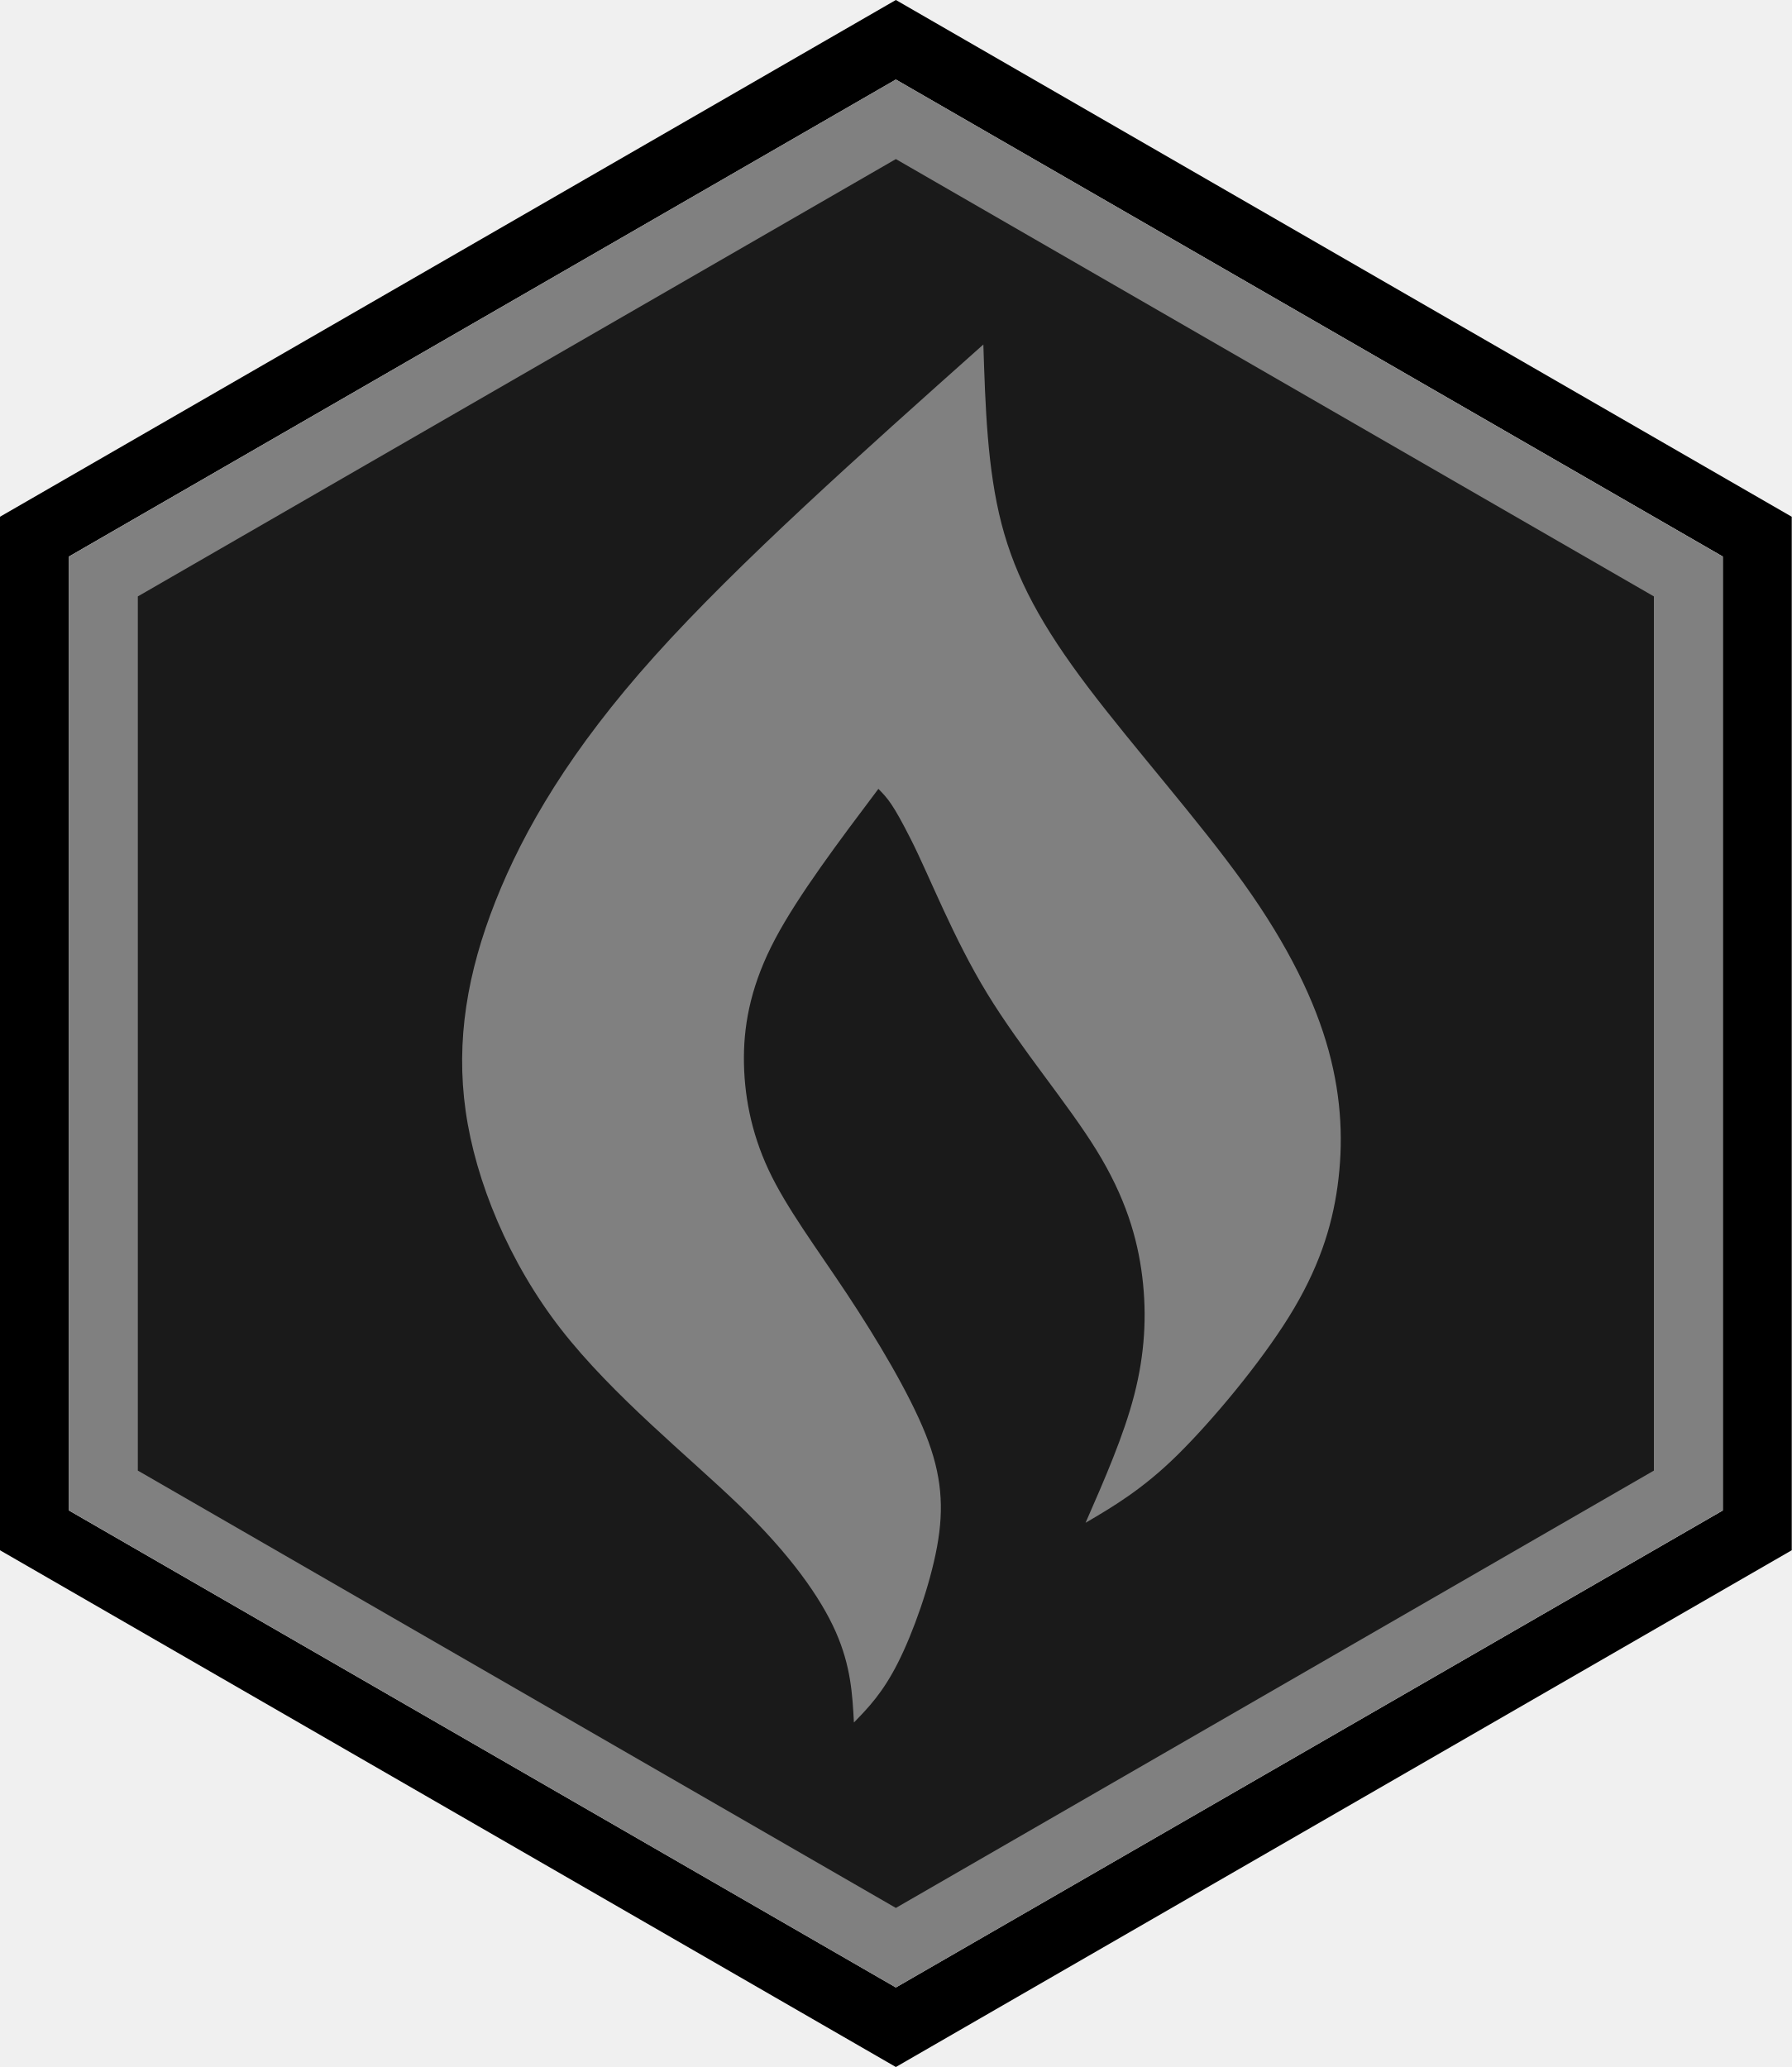
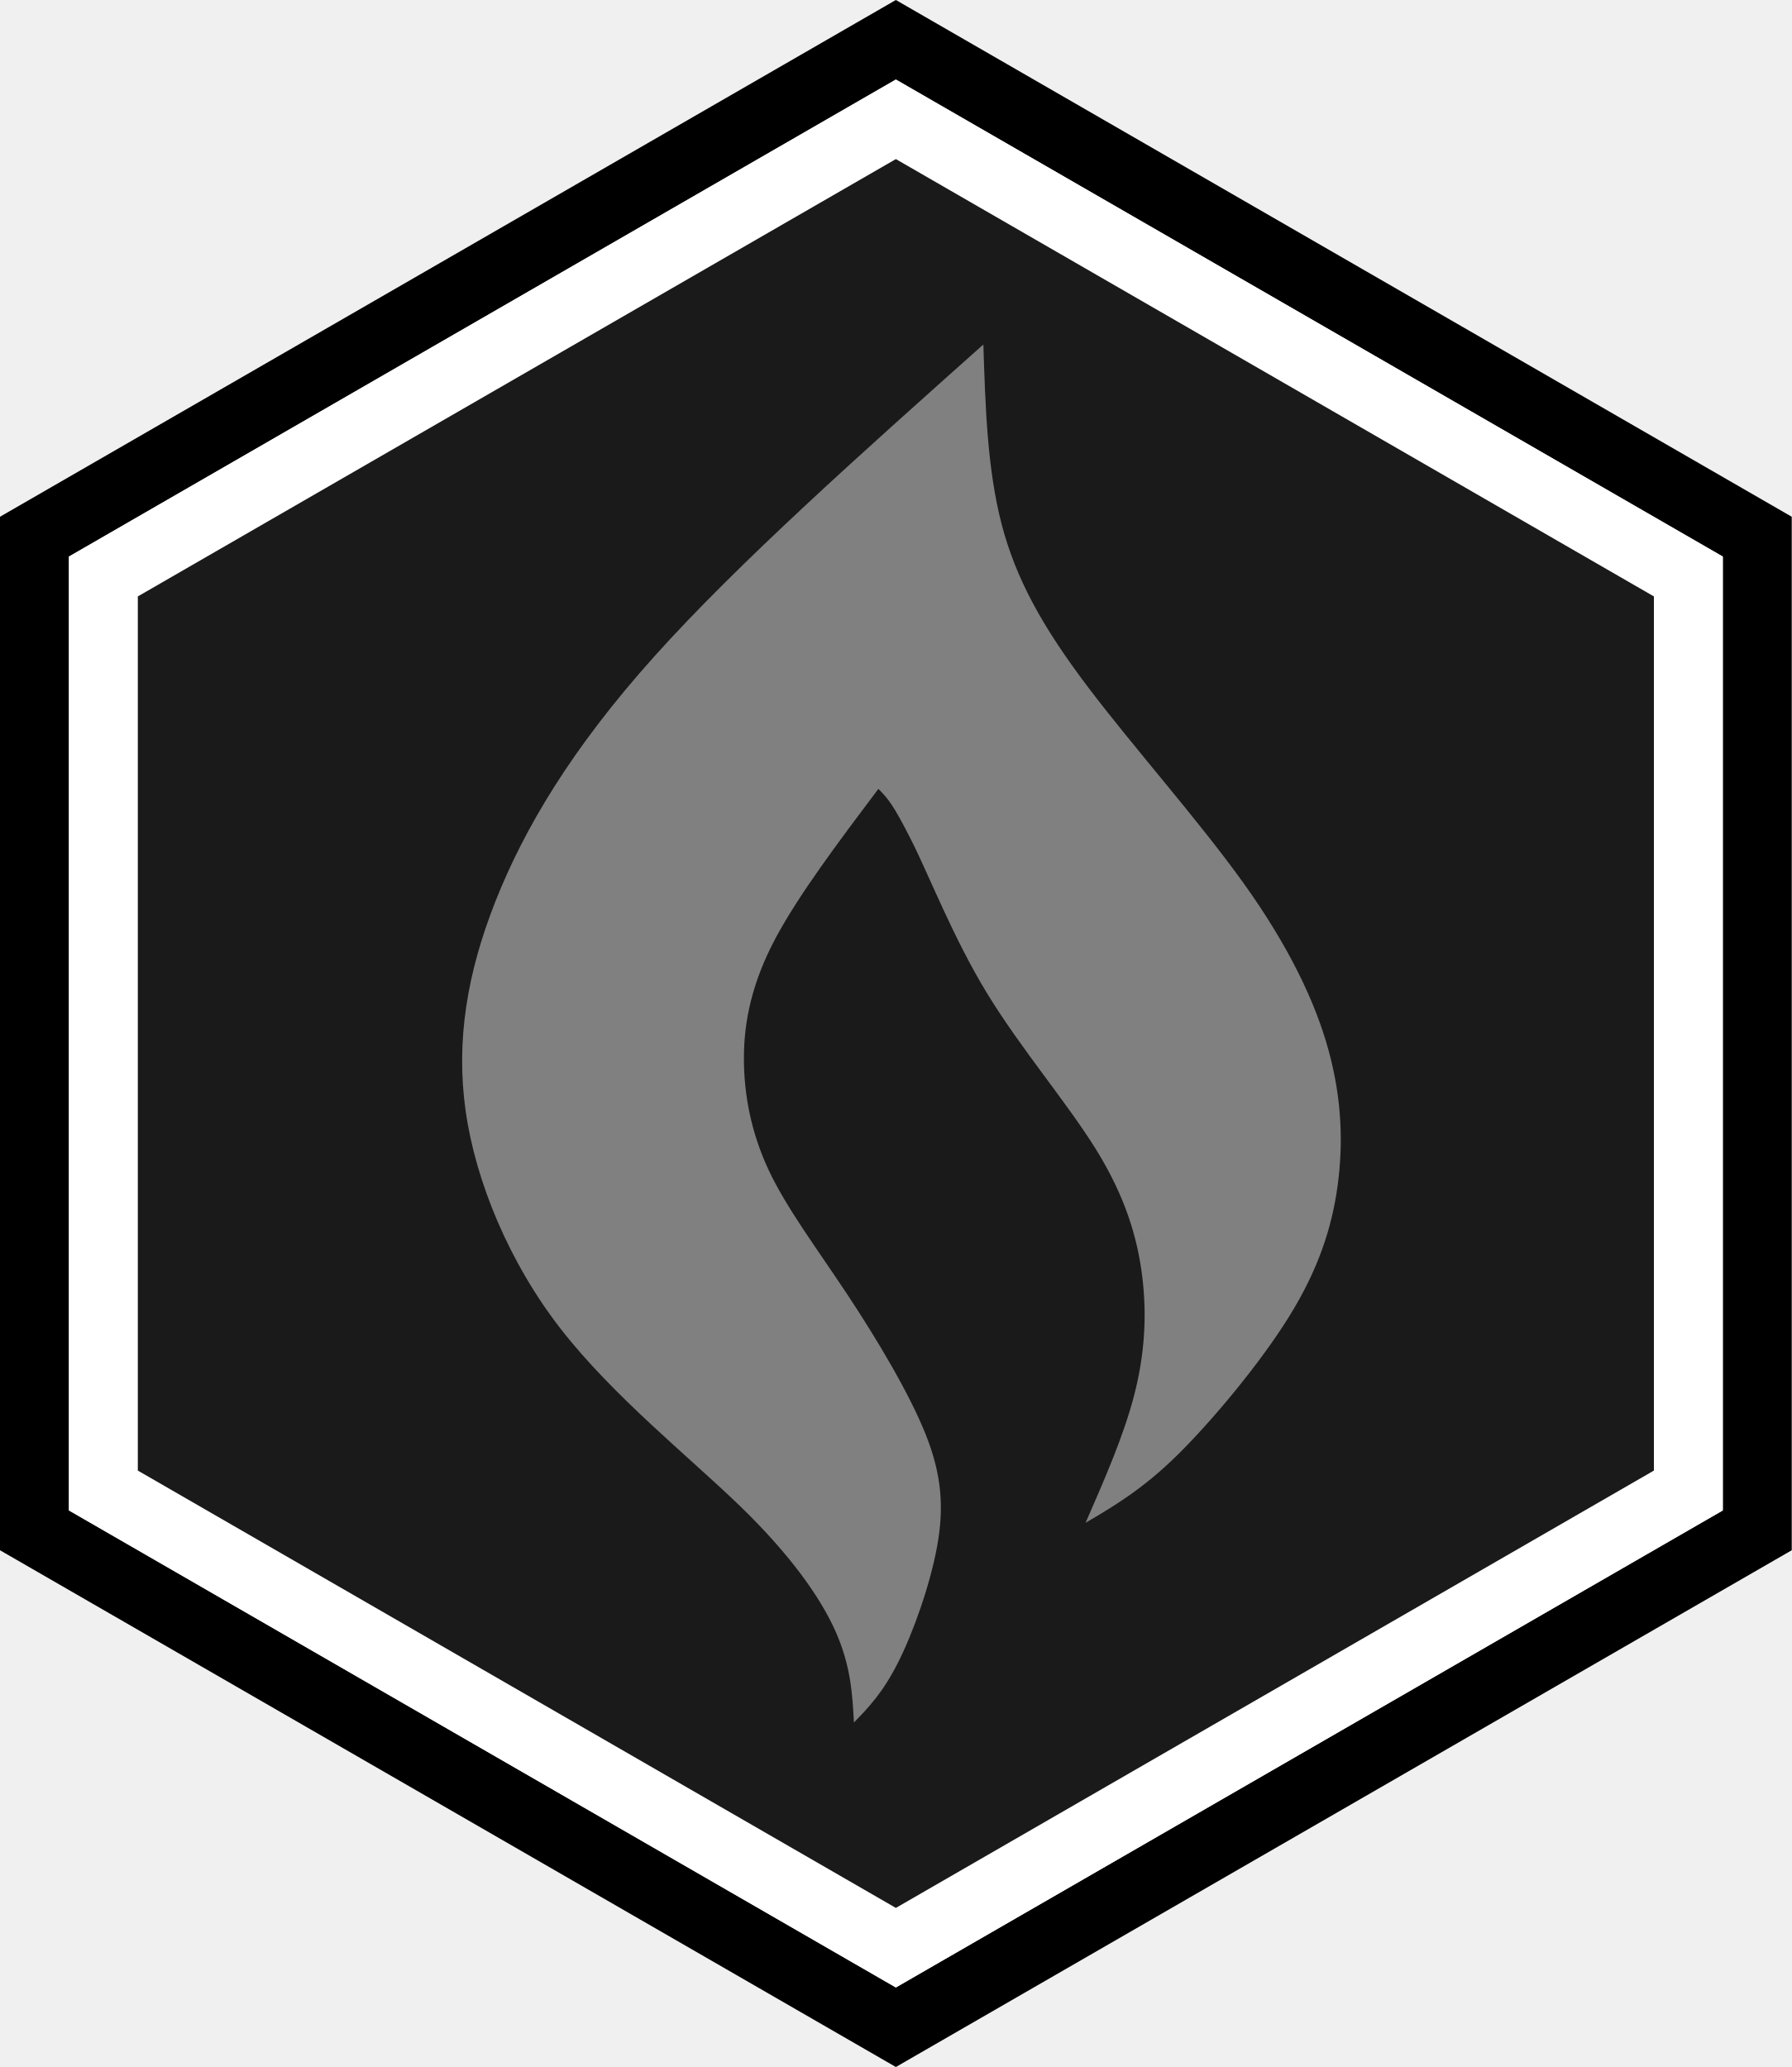
<svg xmlns="http://www.w3.org/2000/svg" width="130" height="150" viewBox="0 0 130 150" version="1.1" id="svg1" xml:space="preserve">
  <defs id="defs1" />
  <polygon points="61.8,53.78 31,71.56 0.2,53.78 0.2,18.22 31,0.44 61.8,18.22 " fill="none" stroke="#ff3b57" stroke-width="1" id="hex-out" style="display:inline;mix-blend-mode:normal;fill:none;fill-opacity:1;stroke:#000000;stroke-width:2.465;stroke-dasharray:none;stroke-dashoffset:0;stroke-opacity:1" transform="matrix(2.029196,0,0,2.027961,2.09495,1.993413)" />
-   <path id="hex-in" style="display:inline;mix-blend-mode:normal;fill:#1a1a1a;stroke:#808080;stroke-width:5;stroke-dasharray:none;stroke-opacity:1" d="m 7.5,41.838 c 0,22.108 0,44.216 0,66.324 19.167,11.06 38.333,22.12 57.5,33.18 19.167,-11.06 38.333,-22.12 57.5,-33.18 0,-22.108 0,-44.216 0,-66.324 C 103.333,30.778 84.167,19.718 65,8.658 45.833,19.718 26.667,30.778 7.5,41.838 Z" />
+   <path id="hex-in" style="display:inline;mix-blend-mode:normal;fill:#1a1a1a;stroke:#ffffff;stroke-width:5;stroke-dasharray:none;stroke-opacity:1" d="m 7.5,41.838 c 0,22.108 0,44.216 0,66.324 19.167,11.06 38.333,22.12 57.5,33.18 19.167,-11.06 38.333,-22.12 57.5,-33.18 0,-22.108 0,-44.216 0,-66.324 C 103.333,30.778 84.167,19.718 65,8.658 45.833,19.718 26.667,30.778 7.5,41.838 Z" />
  <g id="content" transform="matrix(3.779528,0,0,3.779528,0,0)">
    <path style="display:inline;fill:#808080;fill-opacity:1;stroke:none;stroke-width:6.5;stroke-linecap:round;stroke-linejoin:round" d="m 66.586,225.021 c -0.086,-1.594 -0.171,-3.187 -1.029,-5.135 -0.858,-1.947 -2.594,-4.397 -5.466,-7.168 -2.872,-2.772 -7.144,-6.19 -10.087,-9.964 -2.943,-3.773 -4.845,-8.389 -5.407,-12.376 -0.562,-3.987 0.091,-7.832 1.694,-11.884 1.604,-4.052 4.268,-8.596 8.999,-13.866 4.731,-5.27 11.702,-11.485 18.626,-17.659 0.112,3.518 0.224,7.058 1.032,10.165 0.807,3.107 2.311,5.825 4.89,9.236 2.579,3.411 6.273,7.558 8.826,11.126 2.554,3.569 4.056,6.717 4.81,9.484 0.753,2.768 0.824,5.295 0.501,7.656 -0.323,2.361 -1.093,4.733 -2.748,7.397 -1.655,2.664 -4.347,5.889 -6.319,7.835 -1.971,1.946 -3.674,2.944 -5.204,3.841 1.075,-2.455 2.164,-4.942 2.758,-7.247 0.594,-2.305 0.722,-4.499 0.452,-6.699 -0.271,-2.2 -0.958,-4.511 -2.597,-7.168 -1.64,-2.657 -4.248,-5.7 -6.176,-8.852 -1.928,-3.152 -3.292,-6.696 -4.322,-8.73 -1.03,-2.034 -1.303,-2.315 -1.847,-2.875 -2.24,2.978 -4.531,6.024 -5.839,8.488 -1.308,2.464 -1.77,4.645 -1.777,6.718 -0.007,2.073 0.399,4.244 1.399,6.38 1,2.137 2.723,4.435 4.428,7.007 1.704,2.572 3.533,5.635 4.459,7.951 0.926,2.316 1.054,4.188 0.652,6.379 -0.402,2.191 -1.354,4.875 -2.217,6.579 -0.862,1.704 -1.675,2.541 -2.488,3.378 z" id="path1" transform="matrix(0.3389859,0,0,0.3389859,-6.178934,-43.20589)" />
  </g>
</svg>
